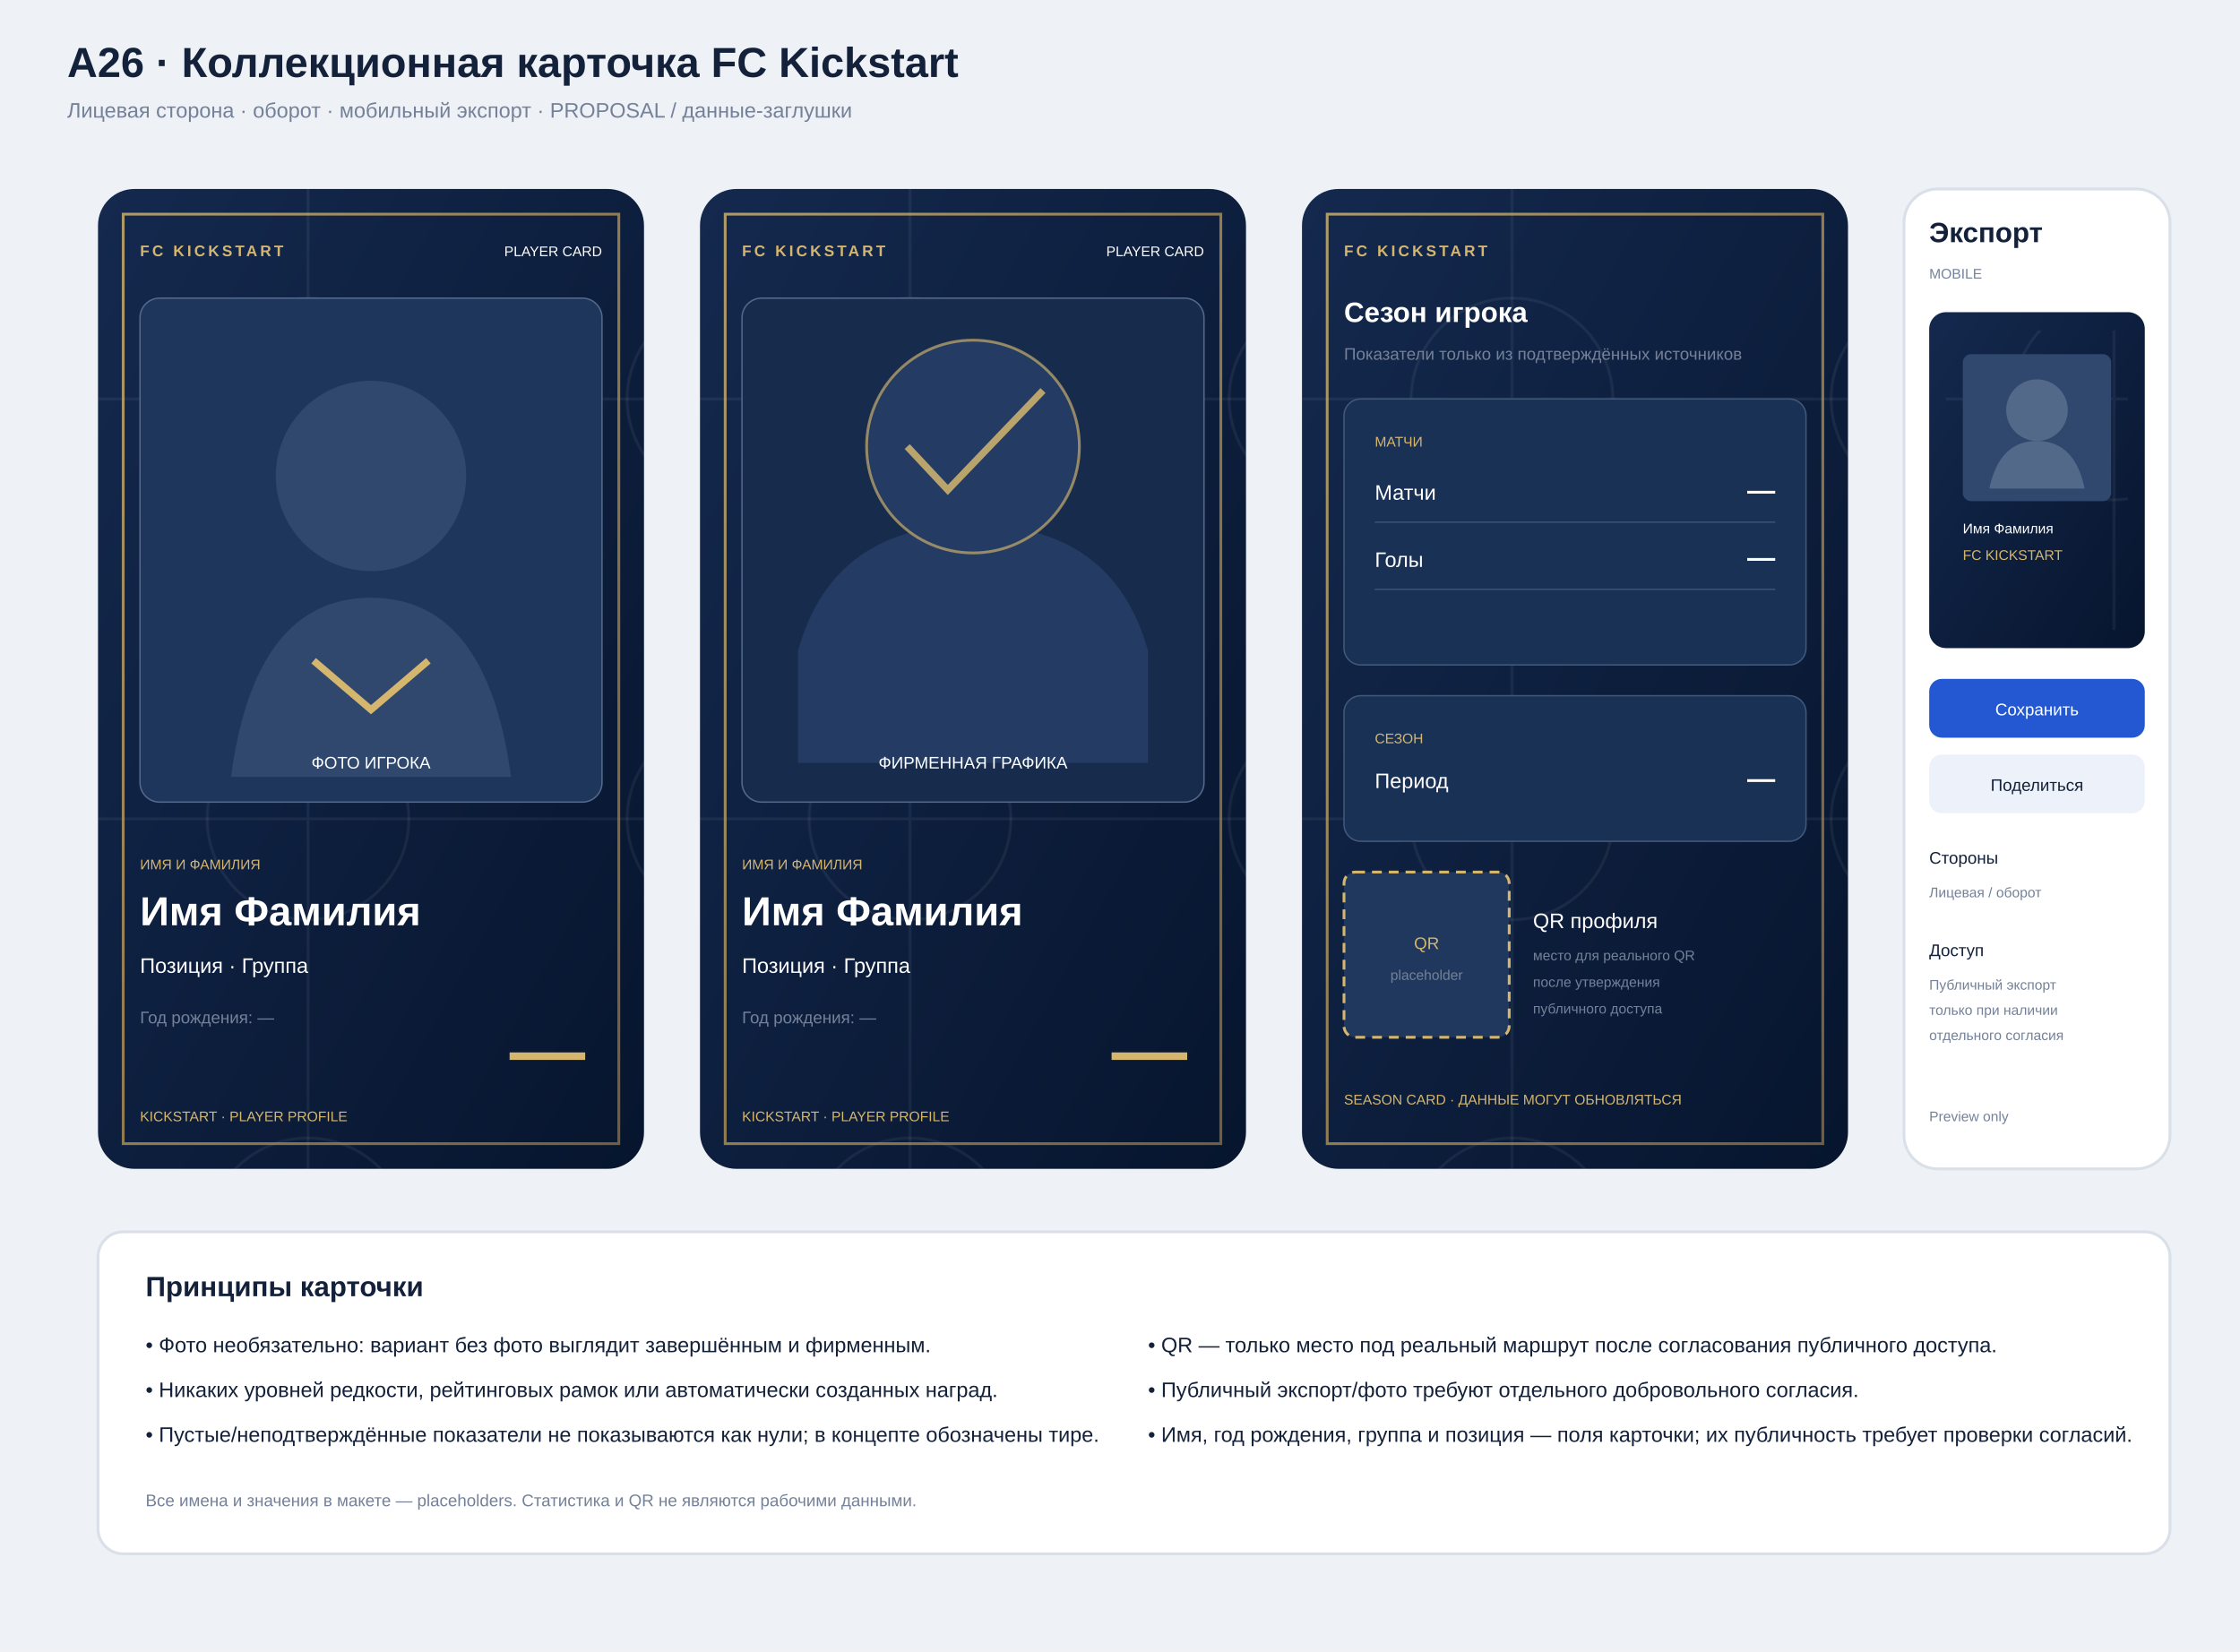
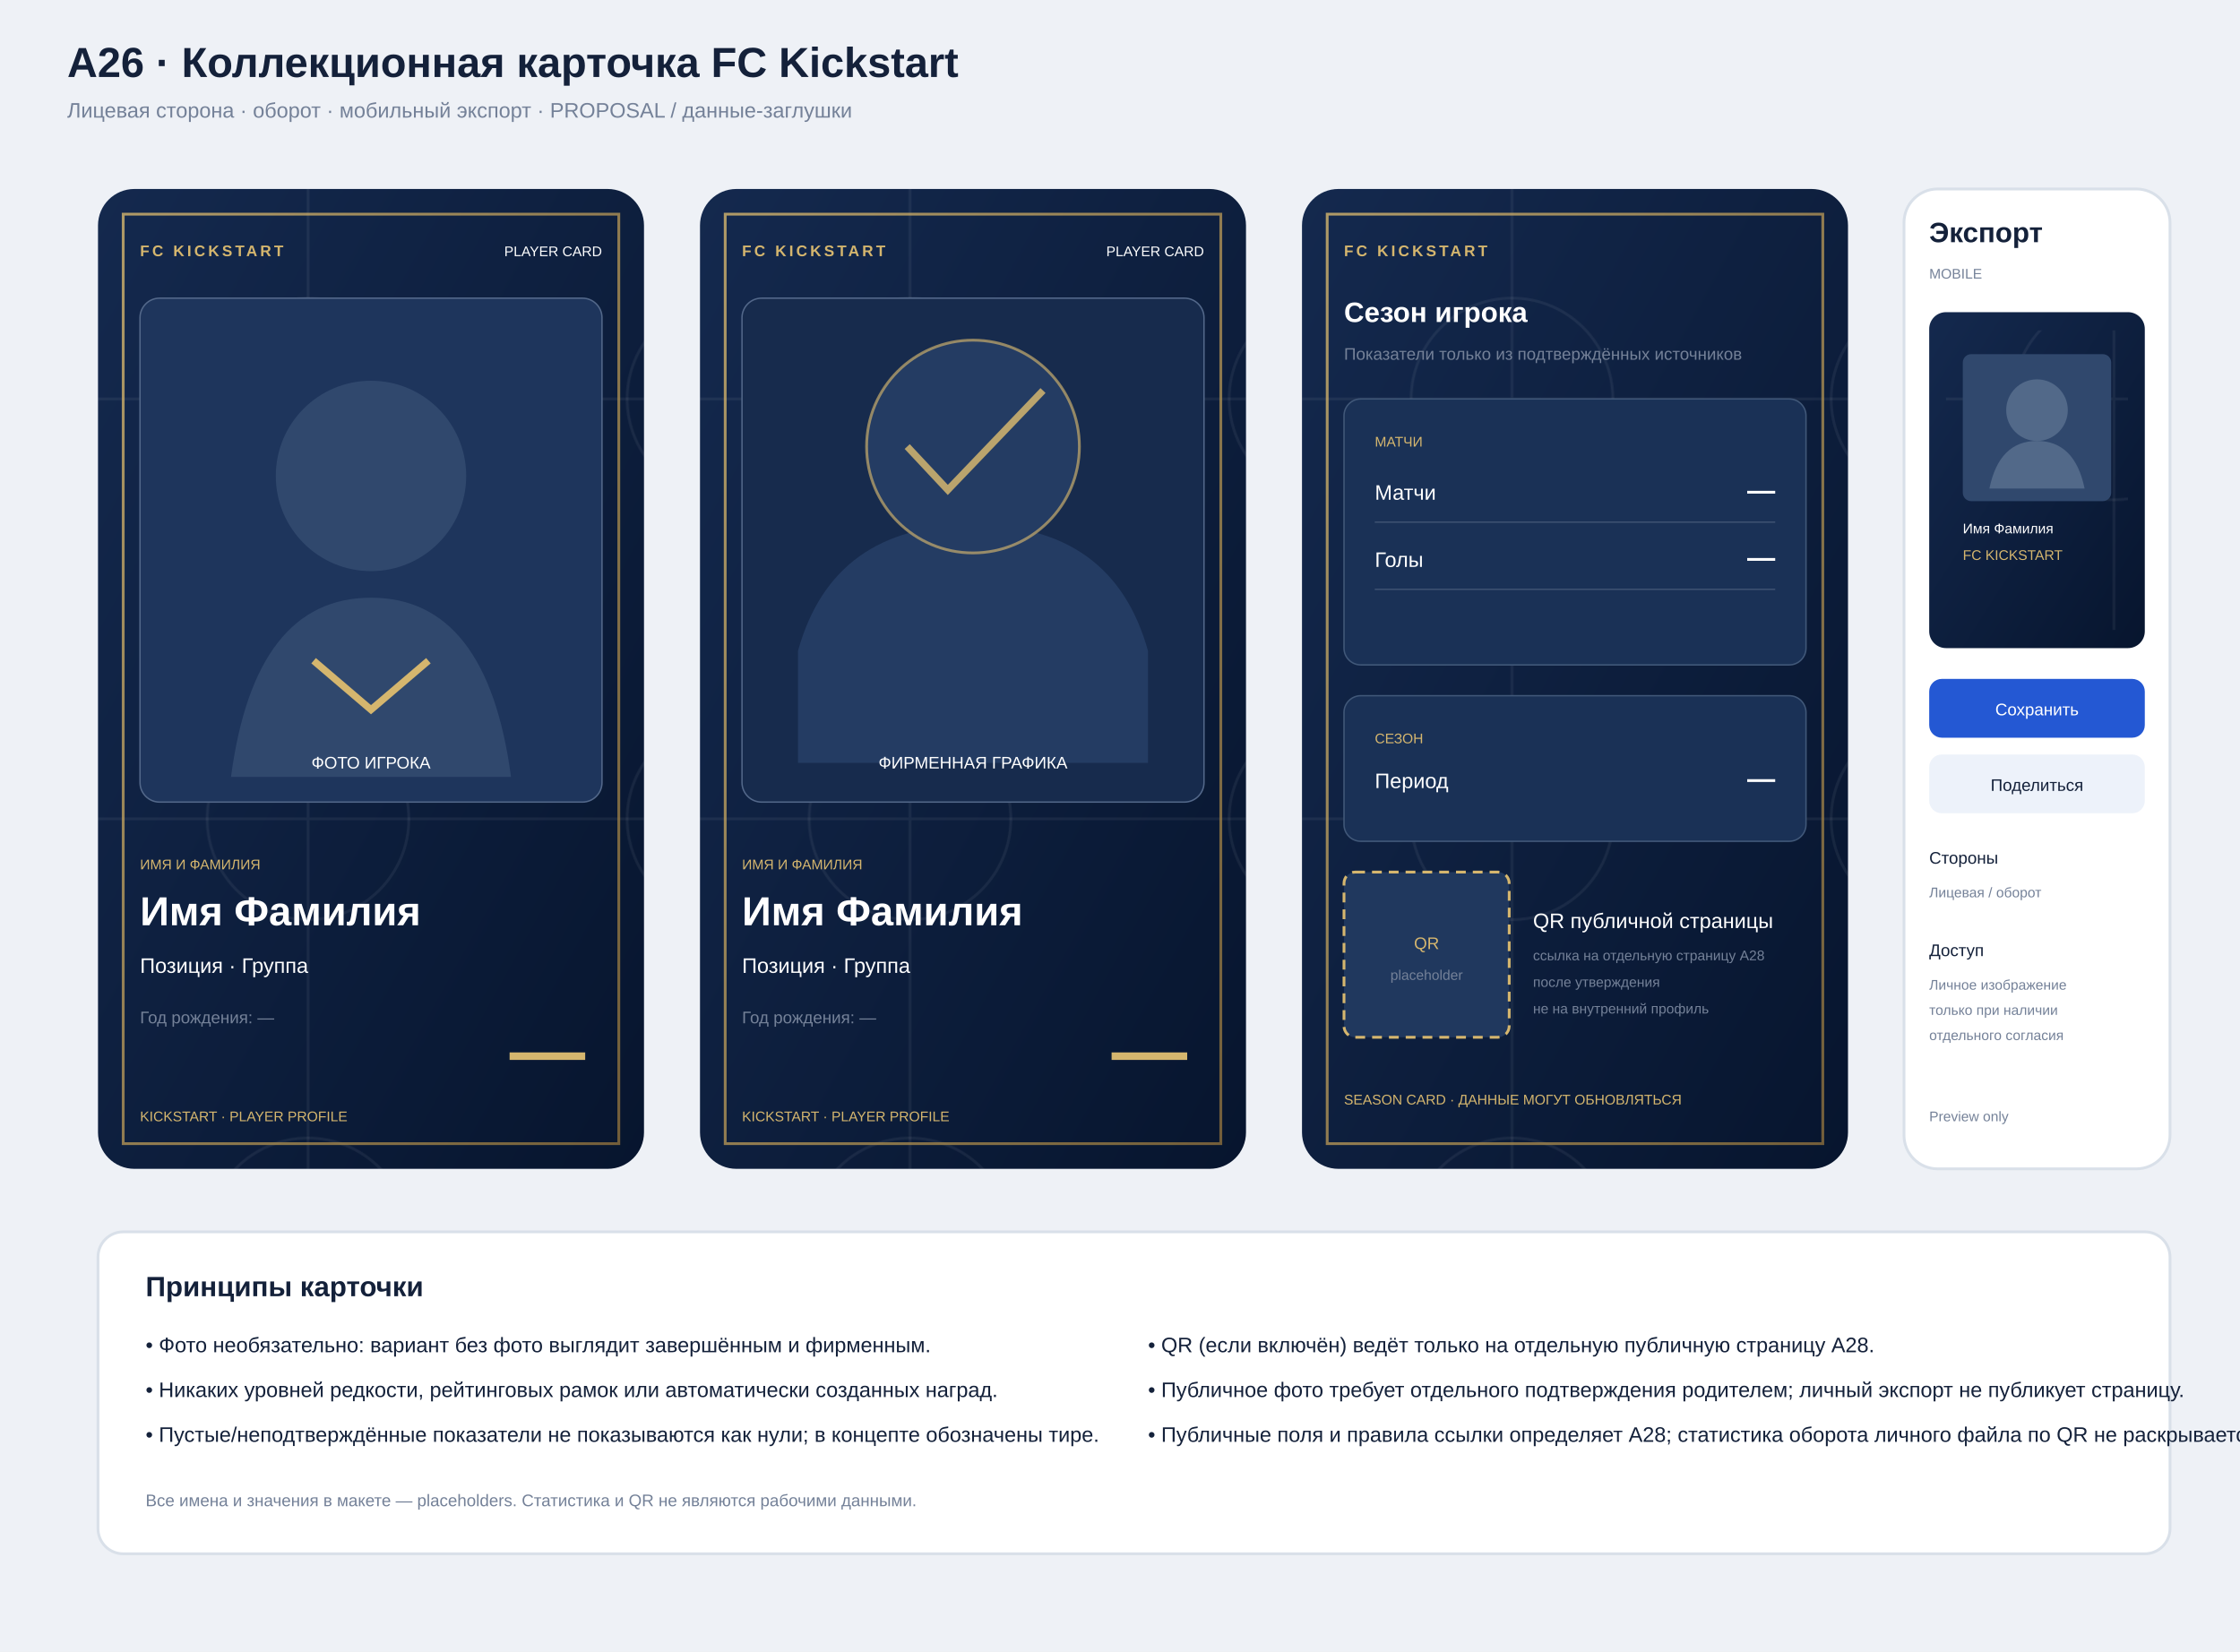
<svg xmlns="http://www.w3.org/2000/svg" width="1600" height="1180" viewBox="0 0 1600 1180">
  <defs>
    <linearGradient id="navy" x1="0" y1="0" x2="1" y2="1">
      <stop stop-color="#14294e" />
      <stop offset="1" stop-color="#07152e" />
    </linearGradient>
    <linearGradient id="shine" x1="0" y1="0" x2="1" y2="1">
      <stop stop-color="#d5b66e" />
      <stop offset="1" stop-color="#8d713d" />
    </linearGradient>
    <pattern id="pitch" width="300" height="300" patternUnits="userSpaceOnUse">
      <path d="M0 150H300 M150 0V300" stroke="#fff" stroke-opacity=".06" stroke-width="2" fill="none" />
      <circle cx="150" cy="150" r="72" stroke="#fff" stroke-opacity=".06" fill="none" stroke-width="2" />
    </pattern>
    <style>
 .bg{fill:#eef1f6}.ink{fill:#14213a;font-family:Arial,sans-serif}.muted{fill:#748198;font-family:Arial,sans-serif}.white{fill:#fff;font-family:Arial,sans-serif}.gold{fill:#d5b66e;font-family:Arial,sans-serif}
 .h1{font:700 30px Arial}.h2{font:700 20px Arial}.body{font:15px Arial}.small{font:12px Arial}.tiny{font:10px Arial}.caps{font:700 11px Arial;letter-spacing:2px}
 </style>
  </defs>
  <rect width="1600" height="1180" class="bg" />
  <text x="48" y="55" class="ink h1">A26 · Коллекционная карточка FC Kickstart</text>
  <text x="48" y="84" class="muted body">Лицевая сторона · оборот · мобильный экспорт · PROPOSAL / данные-заглушки</text>
  <g transform="translate(70 135)">
    <rect width="390" height="700" rx="26" fill="url(#navy)" />
    <rect width="390" height="700" rx="26" fill="url(#pitch)" />
    <path d="M18 18H372V682H18Z" fill="none" stroke="url(#shine)" stroke-width="2" opacity=".8" />
    <text x="30" y="48" class="gold caps">FC KICKSTART</text>
    <text x="360" y="48" text-anchor="end" class="white tiny">PLAYER CARD</text>
    <rect x="30" y="78" width="330" height="360" rx="14" fill="#1e355c" stroke="#53688a" />
    <circle cx="195" cy="205" r="68" fill="#30486d" />
    <path d="M95 420Q112 292 195 292Q278 292 295 420Z" fill="#30486d" />
    <path d="M154 337L195 372L236 337" fill="none" stroke="#d5b66e" stroke-width="5" />
    <text x="195" y="414" text-anchor="middle" class="white small">ФОТО ИГРОКА</text>
    <text x="30" y="486" class="gold tiny">ИМЯ И ФАМИЛИЯ</text>
    <text x="30" y="526" class="white" font-size="29" font-weight="700">Имя Фамилия</text>
    <text x="30" y="560" class="white body">Позиция · Группа</text>
    <text x="30" y="596" class="muted small">Год рождения: —</text>
    <text x="348" y="634" text-anchor="end" class="gold" font-size="54" font-weight="700">—</text>
    <text x="30" y="666" class="gold tiny">KICKSTART · PLAYER PROFILE</text>
  </g>
  <g transform="translate(500 135)">
    <rect width="390" height="700" rx="26" fill="url(#navy)" />
    <rect width="390" height="700" rx="26" fill="url(#pitch)" />
    <path d="M18 18H372V682H18Z" fill="none" stroke="url(#shine)" stroke-width="2" opacity=".8" />
    <text x="30" y="48" class="gold caps">FC KICKSTART</text>
    <text x="360" y="48" text-anchor="end" class="white tiny">PLAYER CARD</text>
    <rect x="30" y="78" width="330" height="360" rx="14" fill="#172b4d" stroke="#53688a" />
    <path d="M70 330Q95 240 195 240Q295 240 320 330V410H70Z" fill="#243c63" />
    <circle cx="195" cy="184" r="76" fill="#243c63" stroke="#d5b66e" stroke-opacity=".65" stroke-width="2" />
    <path d="M148 184L177 215L245 144" fill="none" stroke="#d5b66e" stroke-width="5" opacity=".85" />
    <text x="195" y="414" text-anchor="middle" class="white small">ФИРМЕННАЯ ГРАФИКА</text>
    <text x="30" y="486" class="gold tiny">ИМЯ И ФАМИЛИЯ</text>
    <text x="30" y="526" class="white" font-size="29" font-weight="700">Имя Фамилия</text>
    <text x="30" y="560" class="white body">Позиция · Группа</text>
    <text x="30" y="596" class="muted small">Год рождения: —</text>
    <text x="348" y="634" text-anchor="end" class="gold" font-size="54" font-weight="700">—</text>
    <text x="30" y="666" class="gold tiny">KICKSTART · PLAYER PROFILE</text>
  </g>
  <g transform="translate(930 135)">
    <rect width="390" height="700" rx="26" fill="url(#navy)" />
    <rect width="390" height="700" rx="26" fill="url(#pitch)" />
    <path d="M18 18H372V682H18Z" fill="none" stroke="url(#shine)" stroke-width="2" opacity=".8" />
    <text x="30" y="48" class="gold caps">FC KICKSTART</text>
    <text x="30" y="95" class="white h2">Сезон игрока</text>
    <text x="30" y="122" class="muted small">Показатели только из подтверждённых источников</text>
    <rect x="30" y="150" width="330" height="190" rx="12" fill="#1a3156" stroke="#415879" />
    <text x="52" y="184" class="gold tiny">МАТЧИ</text>
    <text x="52" y="222" class="white body">Матчи</text>
    <text x="338" y="222" text-anchor="end" class="white h2">—</text>
    <path d="M52 238H338" stroke="#60718d" opacity=".5" />
    <text x="52" y="270" class="white body">Голы</text>
    <text x="338" y="270" text-anchor="end" class="white h2">—</text>
    <path d="M52 286H338" stroke="#60718d" opacity=".5" />
    <rect x="30" y="362" width="330" height="104" rx="12" fill="#1a3156" stroke="#415879" />
    <text x="52" y="396" class="gold tiny">СЕЗОН</text>
    <text x="52" y="428" class="white body">Период</text>
    <text x="338" y="428" text-anchor="end" class="white h2">—</text>
    <rect x="30" y="488" width="118" height="118" rx="8" fill="#20385e" stroke="#d5b66e" stroke-width="2" stroke-dasharray="7 5" />
    <text x="89" y="543" text-anchor="middle" class="gold small">QR</text>
    <text x="89" y="565" text-anchor="middle" class="muted tiny">placeholder</text>
-     <text x="165" y="528" class="white body">QR профиля</text>
-     <text x="165" y="551" class="muted tiny">место для реального QR</text>
+     <text x="165" y="528" class="white body">QR публичной страницы</text>
+     <text x="165" y="551" class="muted tiny">ссылка на отдельную страницу A28</text>
    <text x="165" y="570" class="muted tiny">после утверждения</text>
-     <text x="165" y="589" class="muted tiny">публичного доступа</text>
+     <text x="165" y="589" class="muted tiny">не на внутренний профиль</text>
    <text x="30" y="654" class="gold tiny">SEASON CARD · ДАННЫЕ МОГУТ ОБНОВЛЯТЬСЯ</text>
  </g>
  <g transform="translate(1360 135)">
    <rect width="190" height="700" rx="24" fill="#fff" stroke="#d9e0e9" stroke-width="2" />
    <text x="18" y="38" class="ink h2">Экспорт</text>
    <text x="18" y="64" class="muted tiny">MOBILE</text>
    <rect x="18" y="88" width="154" height="240" rx="12" fill="url(#navy)" />
    <rect x="30" y="101" width="130" height="214" rx="8" fill="url(#pitch)" />
    <rect x="42" y="118" width="106" height="105" rx="6" fill="#30486d" />
    <circle cx="95" cy="158" r="22" fill="#526989" />
    <path d="M61 214Q68 180 95 180Q122 180 129 214Z" fill="#526989" />
    <text x="42" y="246" class="white tiny">Имя Фамилия</text>
    <text x="42" y="265" class="gold tiny">FC KICKSTART</text>
    <rect x="18" y="350" width="154" height="42" rx="9" fill="#2458d3" />
    <text x="95" y="376" text-anchor="middle" class="white small">Сохранить</text>
    <rect x="18" y="404" width="154" height="42" rx="9" fill="#edf2fa" />
    <text x="95" y="430" text-anchor="middle" class="ink small">Поделиться</text>
    <text x="18" y="482" class="ink small">Стороны</text>
    <text x="18" y="506" class="muted tiny">Лицевая / оборот</text>
    <text x="18" y="548" class="ink small">Доступ</text>
-     <text x="18" y="572" class="muted tiny">Публичный экспорт</text>
+     <text x="18" y="572" class="muted tiny">Личное изображение</text>
    <text x="18" y="590" class="muted tiny">только при наличии</text>
    <text x="18" y="608" class="muted tiny">отдельного согласия</text>
    <text x="18" y="666" class="muted tiny">Preview only</text>
  </g>
  <rect x="70" y="880" width="1480" height="230" rx="18" fill="#fff" stroke="#d9e0e9" stroke-width="2" />
  <text x="104" y="926" class="ink h2">Принципы карточки</text>
  <text x="104" y="966" class="ink body">• Фото необязательно: вариант без фото выглядит завершённым и фирменным.</text>
  <text x="104" y="998" class="ink body">• Никаких уровней редкости, рейтинговых рамок или автоматически созданных наград.</text>
  <text x="104" y="1030" class="ink body">• Пустые/неподтверждённые показатели не показываются как нули; в концепте обозначены тире.</text>
-   <text x="820" y="966" class="ink body">• QR — только место под реальный маршрут после согласования публичного доступа.</text>
-   <text x="820" y="998" class="ink body">• Публичный экспорт/фото требуют отдельного добровольного согласия.</text>
-   <text x="820" y="1030" class="ink body">• Имя, год рождения, группа и позиция — поля карточки; их публичность требует проверки согласий.</text>
+   <text x="820" y="966" class="ink body">• QR (если включён) ведёт только на отдельную публичную страницу A28.</text>
+   <text x="820" y="998" class="ink body">• Публичное фото требует отдельного подтверждения родителем; личный экспорт не публикует страницу.</text>
+   <text x="820" y="1030" class="ink body">• Публичные поля и правила ссылки определяет A28; статистика оборота личного файла по QR не раскрывается.</text>
  <text x="104" y="1076" class="muted small">Все имена и значения в макете — placeholders. Статистика и QR не являются рабочими данными.</text>
</svg>
